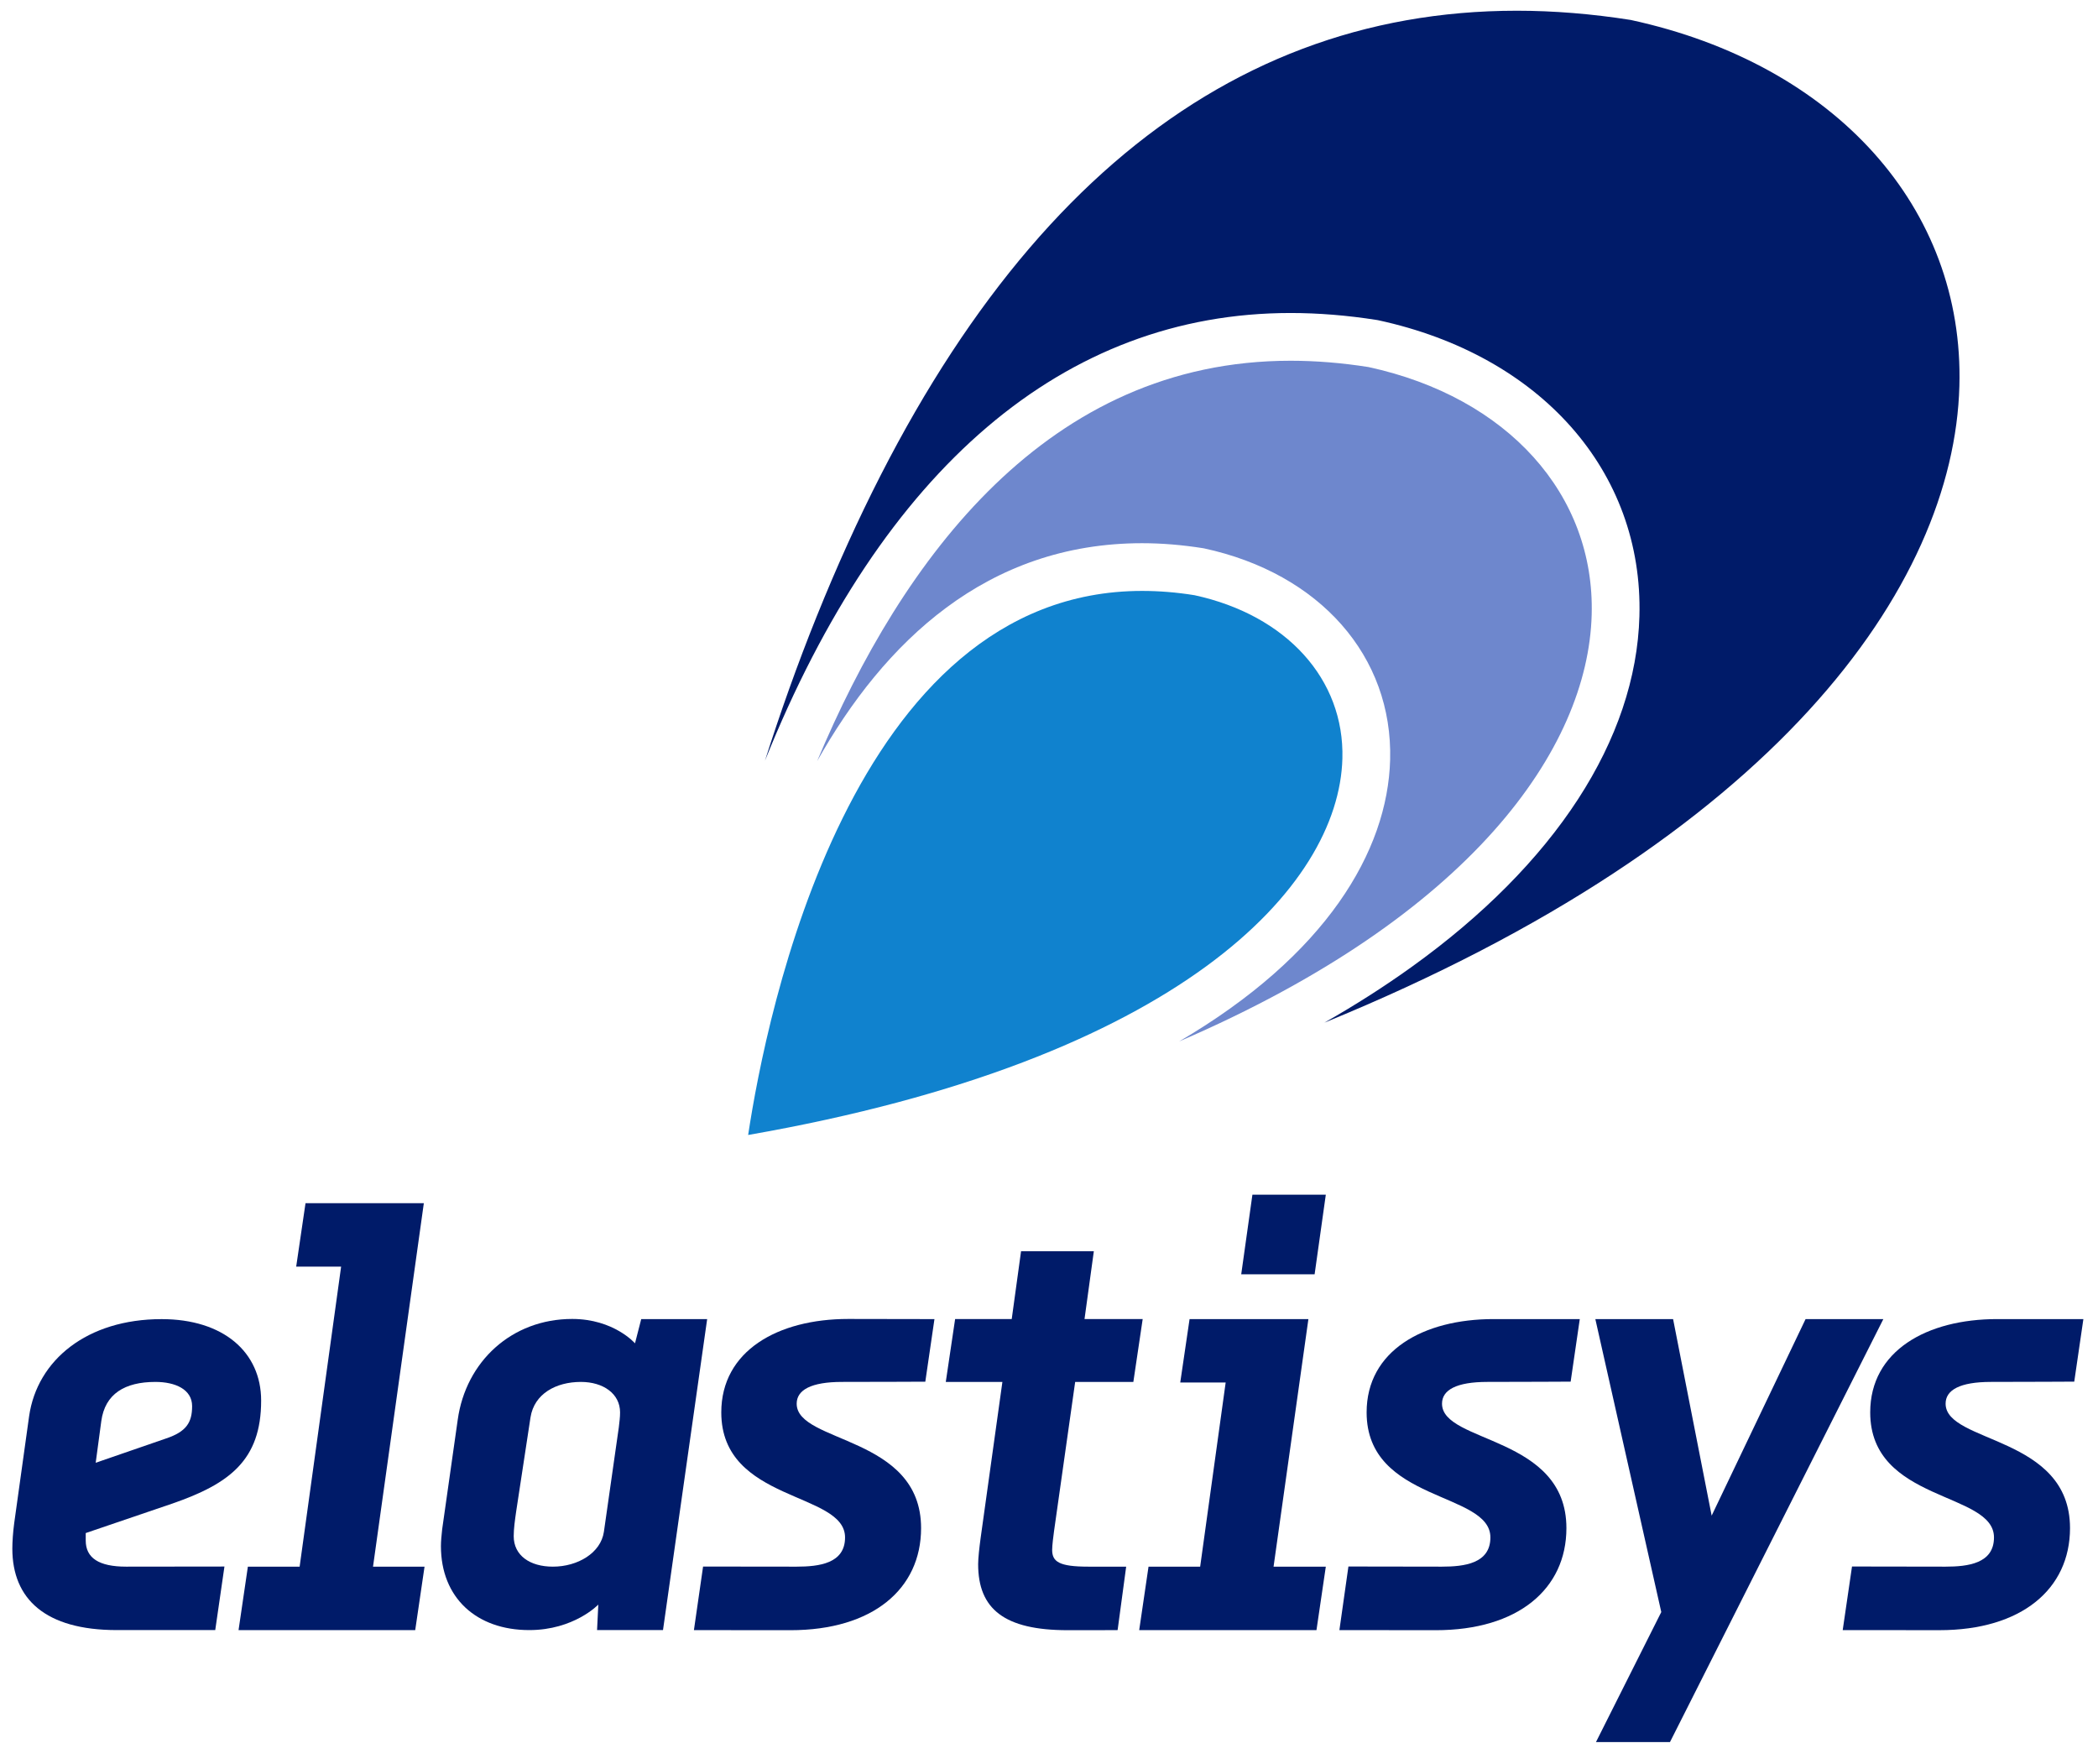
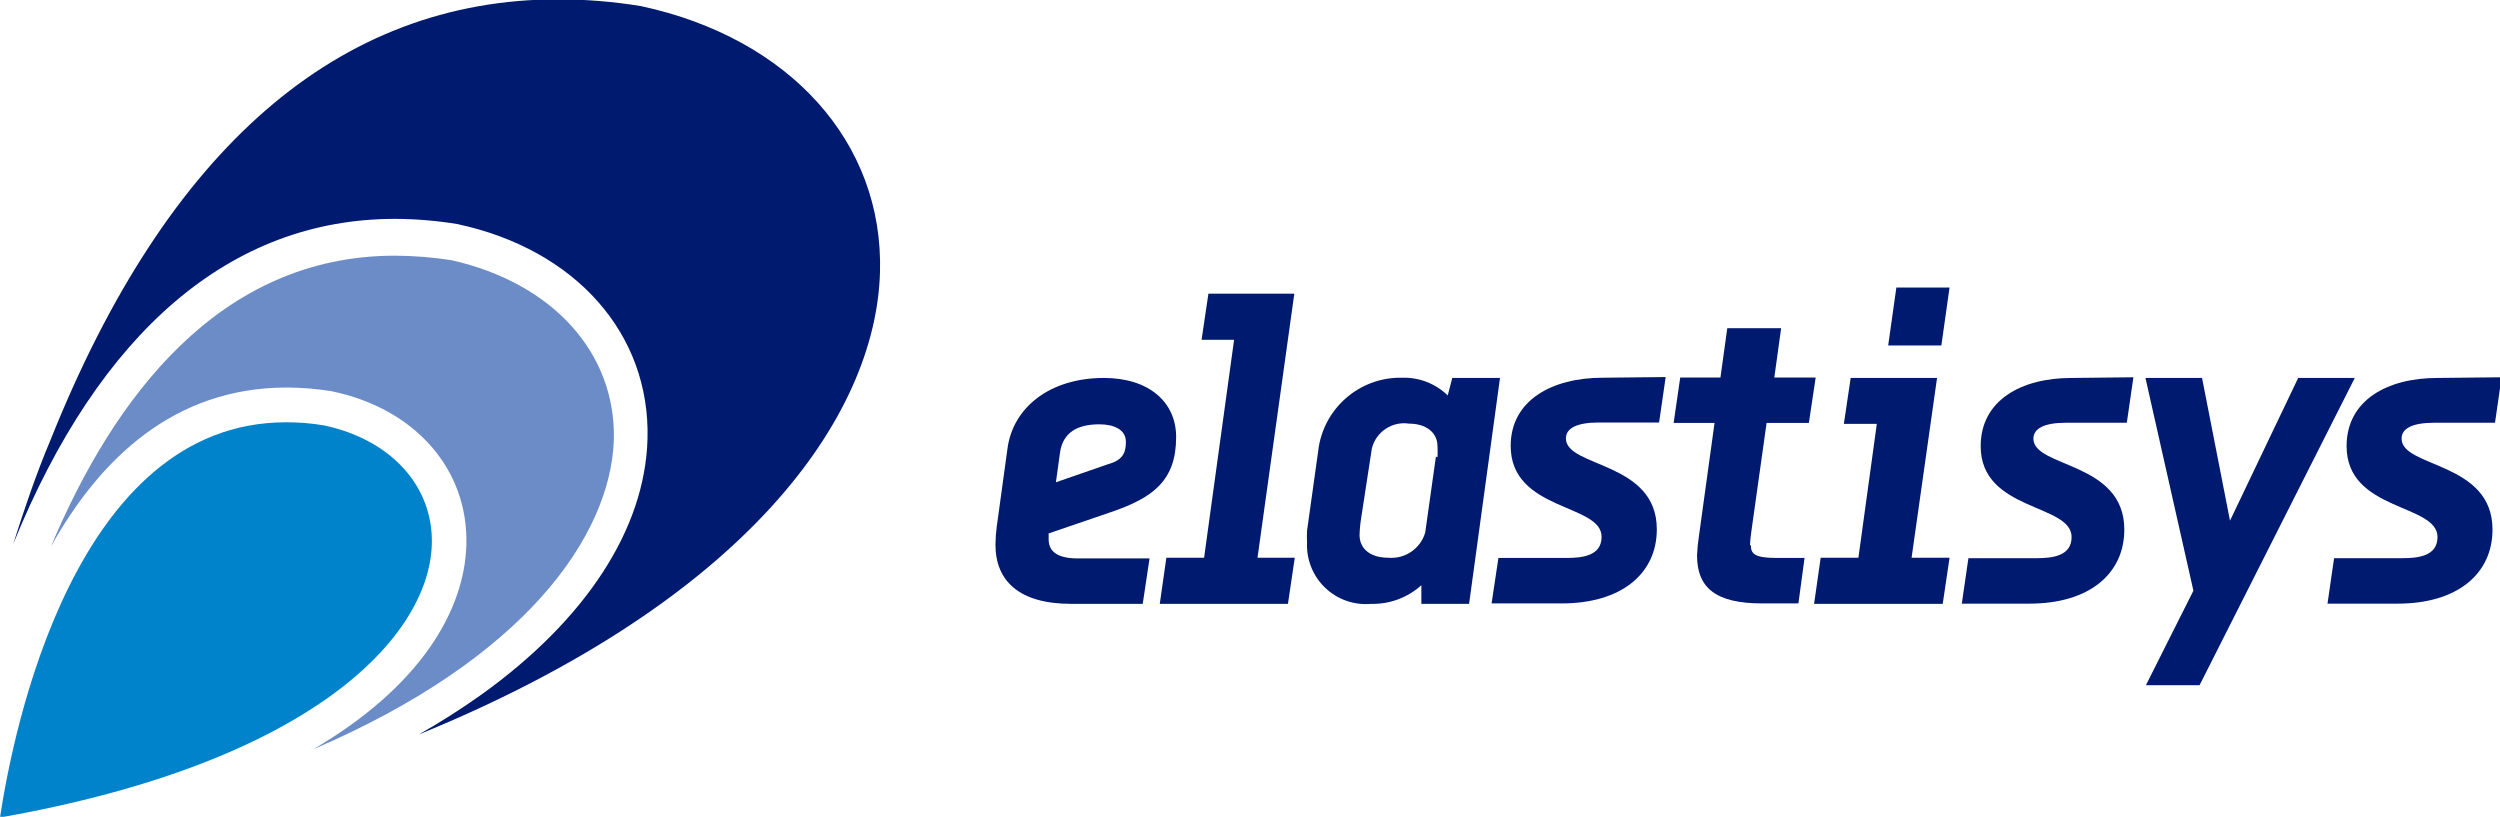
- <svg xmlns="http://www.w3.org/2000/svg" id="svg2" version="1.1" width="244.488" height="205.512" xml:space="preserve">
-   <defs id="defs6">
-     <clipPath clipPathUnits="userSpaceOnUse" id="clipPath16">
-       <path d="m 0,164.41 195.59,0 L 195.59,0 0,0 0,164.41 z" id="path18" />
+ <svg xmlns="http://www.w3.org/2000/svg" viewBox="0 0 110 35.94">
+   <defs>
+     <style>.cls-1{fill:none;}.cls-2{clip-path:url(#clip-path);}.cls-3{clip-path:url(#clip-path-2);}.cls-4{fill:#001a70;}.cls-5{fill:#0083ca;}.cls-6{fill:#6c8cc7;}</style>
+     <clipPath id="clip-path" transform="translate(-5 -12.03)">
+       <rect class="cls-1" width="120" height="60" />
+     </clipPath>
+     <clipPath id="clip-path-2" transform="translate(-5 -12.03)">
+       <rect class="cls-1" x="5" y="12.03" width="110" height="35.94" />
    </clipPath>
  </defs>
-   <g id="g10" transform="matrix(1.25,0,0,-1.25,0,205.5125)">
-     <g id="g12">
-       <g id="g14" clip-path="url(#clipPath16)">
-         <g id="g20" transform="translate(9.4434,31.9258)">
-           <path d="m 0,0 c 0.348,2.551 2.203,3.652 5.045,3.652 1.855,0 3.422,-0.695 3.422,-2.259 0,-1.508 -0.523,-2.379 -2.437,-3.016 L -0.522,-3.885 0,0 z m -1.451,-11.133 0,0.695 8.004,2.725 c 5.392,1.856 8.349,4.061 8.349,9.627 0,4.524 -3.537,7.592 -9.277,7.592 -6.959,0 -11.599,-3.822 -12.353,-9.041 L -8.119,-9.51 c -0.115,-0.869 -0.174,-1.74 -0.174,-2.379 0,-4.695 3.073,-7.595 9.742,-7.595 l 9.174,0 0.858,5.925 c 0,0 -5.508,-0.011 -9.162,-0.011 -2.551,0 -3.77,0.812 -3.77,2.437" style="fill:#001b69;fill-opacity:1;fill-rule:nonzero;stroke:none" id="path22" />
-         </g>
-         <g id="g24" transform="translate(39.5127,52.2402)">
-           <path d="m 0,0 -11.03,0 -0.87,-5.914 4.189,0 -3.868,-27.971 -4.825,0 -0.869,-5.914 16.47,0 0.869,5.914 -4.803,0 L 0,0 z" style="fill:#001b69;fill-opacity:1;fill-rule:nonzero;stroke:none" id="path26" />
-         </g>
-         <g id="g28" transform="translate(123.6016,53.0332)">
-           <path d="m 0,0 -6.843,0 -1.043,-7.422 6.842,0 L 0,0 z" style="fill:#001b69;fill-opacity:1;fill-rule:nonzero;stroke:none" id="path30" />
-         </g>
-         <g id="g32" transform="translate(121.9785,41.4355)">
-           <path d="m 0,0 -11.078,0 -0.87,-5.914 4.235,0 -2.378,-17.166 -4.814,0 -0.869,-5.914 16.527,0 0.87,5.914 -4.871,0 L 0,0 z" style="fill:#001b69;fill-opacity:1;fill-rule:nonzero;stroke:none" id="path34" />
-         </g>
-         <g id="g36" transform="translate(139.248,41.4355)">
-           <path d="m 0,0 -0.002,0 -0.01,0 c -6.552,0 -11.83,-2.957 -11.83,-8.697 0,-8.41 11.539,-7.366 11.539,-11.657 0,-2.435 -2.432,-2.724 -4.519,-2.726 -4.52,0.002 -8.717,0.014 -8.717,0.014 l -0.84,-5.928 c 0,0 4,-0.01 8.986,-0.01 7.656,0 12.177,3.838 12.177,9.52 0,8.64 -11.597,7.886 -11.597,11.599 0,1.274 1.334,2.028 4.231,2.028 3.248,0 7.761,0.025 7.761,0.025 L 8.03,0 0.001,0 0,0 z" style="fill:#001b69;fill-opacity:1;fill-rule:nonzero;stroke:none" id="path38" />
-         </g>
-         <g id="g40" transform="translate(79.085,41.4473)">
-           <path d="m 0,0 -0.002,0 -0.01,0 c -6.552,0 -11.83,-2.971 -11.83,-8.713 0,-8.408 11.539,-7.365 11.539,-11.656 0,-2.434 -2.432,-2.721 -4.519,-2.723 -4.52,0.002 -8.717,0.01 -8.717,0.01 l -0.854,-5.926 c 0,0 4.014,-0.008 9,-0.008 7.656,0 12.178,3.834 12.178,9.518 0,8.641 -11.598,7.887 -11.598,11.598 0,1.275 1.334,2.031 4.231,2.031 3.248,0 7.761,0.021 7.761,0.021 l 0.852,5.834 c 0,0 -3.571,0.012 -8.03,0.014 L 0,0 z" style="fill:#001b69;fill-opacity:1;fill-rule:nonzero;stroke:none" id="path42" />
-         </g>
-         <g id="g44" transform="translate(186.1963,41.4355)">
-           <path d="m 0,0 -0.002,0 -0.01,0 c -6.552,0 -11.83,-2.957 -11.83,-8.697 0,-8.41 11.539,-7.366 11.539,-11.657 0,-2.435 -2.431,-2.724 -4.519,-2.726 -4.52,0.002 -8.717,0.014 -8.717,0.014 l -0.867,-5.928 c 0,0 4.027,-0.008 9.013,-0.008 7.657,0 12.178,3.836 12.178,9.518 0,8.64 -11.598,7.886 -11.598,11.599 0,1.274 1.334,2.028 4.231,2.028 3.248,0 7.762,0.025 7.762,0.025 L 8.031,0 0.002,0 0,0 z" style="fill:#001b69;fill-opacity:1;fill-rule:nonzero;stroke:none" id="path46" />
-         </g>
-         <g id="g48" transform="translate(168.3291,41.4355)">
-           <path d="M 0,0 -8.756,-18.324 -12.352,0 -19.6,0 l 6.147,-27.313 -6.088,-12.119 6.9,0 L 7.25,0 0,0 z" style="fill:#001b69;fill-opacity:1;fill-rule:nonzero;stroke:none" id="path50" />
-         </g>
-         <g id="g52" transform="translate(57.6904,31.3457)">
-           <path d="m 0,0 -1.391,-9.742 c -0.289,-1.971 -2.435,-3.248 -4.755,-3.248 -2.145,0 -3.653,1.045 -3.653,2.842 0,0.697 0.115,1.507 0.232,2.32 l 1.334,8.756 c 0.348,2.203 2.378,3.304 4.697,3.304 2.088,0 3.653,-1.101 3.653,-2.839 C 0.117,0.928 0.059,0.521 0,0 M 2.089,10.09 1.509,7.83 c 0,0 -1.972,2.272 -5.857,2.272 -5.625,0 -9.916,-3.956 -10.671,-9.405 l -1.45,-10.207 c -0.057,-0.521 -0.115,-1.101 -0.115,-1.566 0,-4.813 3.306,-7.828 8.234,-7.828 4.176,0 6.438,2.377 6.438,2.377 l -0.116,-2.377 6.147,0 4.117,28.994 -6.147,0 z" style="fill:#001b69;fill-opacity:1;fill-rule:nonzero;stroke:none" id="path54" />
-         </g>
-         <g id="g56" transform="translate(98.0898,19.9219)">
-           <path d="m 0,0 c 0,0.406 0.116,1.334 0.174,1.74 l 1.971,13.916 5.424,0 0.87,5.858 -5.423,0 0.869,6.322 -6.785,0 -0.87,-6.322 -5.277,0 -0.87,-5.858 5.278,0 -2.03,-14.554 C -6.785,0.232 -6.9,-0.754 -6.9,-1.334 c 0,-4.176 2.434,-6.156 8.349,-6.156 4.408,0 4.653,0.01 4.653,0.01 l 0.798,5.914 -3.537,0 C 0.639,-1.566 0,-1.102 0,0" style="fill:#001b69;fill-opacity:1;fill-rule:nonzero;stroke:none" id="path58" />
-         </g>
-         <g id="g60" transform="translate(69.748,58.5996)">
-           <path d="M 0,0 C 1.689,11.17 9.569,50.721 36.729,50.721 38.3,50.721 39.95,50.59 41.62,50.32 50.189,48.46 55.6,42.48 55.399,35.09 55.08,23.179 40.31,7.039 0,0" style="fill:#1082ce;fill-opacity:1;fill-rule:nonzero;stroke:none" id="path62" />
-         </g>
-         <g id="g64" transform="translate(109.9277,67.3203)">
-           <path d="m 0,0 c 13.71,8.029 19.44,17.75 19.67,26.25 0.26,9.649 -6.55,17.389 -17.36,19.719 l -0.12,0.02 c -1.91,0.3 -3.81,0.46 -5.64,0.46 -14.51,0 -24.06,-9.24 -30.3,-20.32 7.97,18.98 21.53,37.33 44.14,37.33 2.35,0 4.8,-0.199 7.27,-0.59 C 30.61,60.06 38.771,51 38.46,39.77 38.12,27.299 27.21,11.709 0,0" style="fill:#6e87cd;fill-opacity:1;fill-rule:nonzero;stroke:none" id="path66" />
-         </g>
-         <g id="g68" transform="translate(182.668,128.4199)">
-           <path d="m 0,0 c -0.51,-18.7 -17.23,-42.2 -59.2,-59.35 2.88,1.639 5.58,3.36 8.099,5.17 13.401,9.61 20.96,21.23 21.271,32.73 0.37,13.489 -9.2,24.319 -24.37,27.59 l -0.12,0.02 c -2.73,0.43 -5.43,0.65 -8.031,0.65 -21.069,0 -38.019,-14.43 -49,-41.73 1.401,4.4 3,8.92 4.811,13.42 15.08,37.48 37.04,56.49 65.28,56.49 3.44,0 7.01,-0.291 10.619,-0.86 C -11.57,30 0.46,16.609 0,0" style="fill:#001b69;fill-opacity:1;fill-rule:nonzero;stroke:none" id="path70" />
+   <g id="Layer_2" data-name="Layer 2">
+     <g id="Layer_1-2" data-name="Layer 1">
+       <g id="Logo_Color_Horizontal" data-name="Logo Color Horizontal">
+         <g class="cls-2">
+           <g class="cls-3">
+             <path class="cls-4" d="M51.14,35.73V35.5l2.75-.94c1.85-.63,2.86-1.39,2.86-3.3,0-1.55-1.21-2.6-3.18-2.6-2.39,0-4,1.31-4.24,3.1l-.47,3.42a6.57,6.57,0,0,0-.06.81c0,1.61,1.05,2.61,3.34,2.61h3.14l.3-2H52.43c-.87,0-1.29-.28-1.29-.84m.5-3.81c.12-.88.75-1.25,1.73-1.25.64,0,1.17.23,1.17.77s-.18.82-.83,1l-2.25.78Z" transform="translate(-5 -12.03)" />
+             <polygon class="cls-4" points="56.95 12.92 53.17 12.92 52.87 14.95 54.3 14.95 52.98 24.54 51.32 24.54 51.03 26.57 56.67 26.57 56.97 24.54 55.33 24.54 56.95 12.92" />
+             <polygon class="cls-4" points="85.78 12.65 83.44 12.65 83.08 15.2 85.42 15.2 85.78 12.65" />
+             <polygon class="cls-4" points="85.23 16.63 81.43 16.63 81.13 18.65 82.58 18.65 81.77 24.54 80.11 24.54 79.82 26.57 85.48 26.57 85.78 24.54 84.11 24.54 85.23 16.63" />
+             <path class="cls-4" d="M96.15,28.66h0c-2.24,0-4,1-4,3,0,2.88,4,2.52,4,4,0,.83-.83.93-1.54.93h-3l-.29,2H94.3c2.62,0,4.17-1.31,4.17-3.26,0-3-4-2.71-4-4,0-.44.46-.7,1.45-.7h2.66l.29-2Z" transform="translate(-5 -12.03)" />
+             <path class="cls-4" d="M75.52,28.65h0c-2.24,0-4.05,1-4.05,3,0,2.88,4,2.53,4,4,0,.83-.83.93-1.54.93h-3l-.3,2h3.09c2.62,0,4.18-1.31,4.18-3.26,0-3-4-2.71-4-4,0-.44.46-.7,1.45-.7H78l.29-2Z" transform="translate(-5 -12.03)" />
+             <path class="cls-4" d="M112.25,28.66h0c-2.24,0-4,1-4,3,0,2.88,4,2.52,4,4,0,.83-.83.93-1.55.93h-3l-.29,2h3.09c2.62,0,4.17-1.31,4.17-3.26,0-3-4-2.71-4-4,0-.44.45-.7,1.45-.7h2.66l.29-2Z" transform="translate(-5 -12.03)" />
+             <polygon class="cls-4" points="101.12 16.63 98.12 22.91 96.89 16.63 94.4 16.63 96.51 25.99 94.42 30.15 96.78 30.15 103.61 16.63 101.12 16.63" />
+             <path class="cls-4" d="M68.9,28.66l-.2.77a2.75,2.75,0,0,0-2-.78A3.64,3.64,0,0,0,63,31.88l-.49,3.5a5.11,5.11,0,0,0,0,.53,2.59,2.59,0,0,0,2.82,2.69,3.18,3.18,0,0,0,2.21-.82l0,.82h2.1L71,28.66Zm-.72,3.46-.47,3.34a1.55,1.55,0,0,1-1.63,1.11c-.74,0-1.26-.36-1.26-1a6,6,0,0,1,.08-.8l.46-3A1.46,1.46,0,0,1,67,30.67c.72,0,1.25.37,1.25,1a4.23,4.23,0,0,1,0,.48" transform="translate(-5 -12.03)" />
+             <path class="cls-4" d="M82,36a5.9,5.9,0,0,1,.06-.59l.67-4.77h1.86l.3-2H83.07l.3-2.17H81l-.3,2.17H78.93l-.29,2h1.8l-.69,5a7.39,7.39,0,0,0-.08.83c0,1.43.83,2.11,2.86,2.11h1.6l.27-2H83.19c-.94,0-1.15-.16-1.15-.54" transform="translate(-5 -12.03)" />
+             <path class="cls-5" d="M5,48c.58-3.83,3.28-17.39,12.59-17.39a9.77,9.77,0,0,1,1.68.14c2.94.63,4.8,2.68,4.73,5.22C23.89,40,18.82,45.56,5,48" transform="translate(-5 -12.03)" />
+             <path class="cls-6" d="M18.78,45c4.7-2.75,6.66-6.09,6.74-9,.09-3.31-2.24-6-5.95-6.76h0a13,13,0,0,0-1.94-.16c-5,0-8.25,3.17-10.39,7,2.74-6.51,7.39-12.8,15.14-12.8a16.38,16.38,0,0,1,2.49.2c4.44,1,7.24,4.07,7.14,7.92C31.85,35.62,28.11,41,18.78,45" transform="translate(-5 -12.03)" />
+             <path class="cls-4" d="M43.72,24c-.18,6.41-5.91,14.47-20.3,20.35a31.48,31.48,0,0,0,2.78-1.77c4.59-3.3,7.18-7.28,7.29-11.23.13-4.62-3.15-8.34-8.36-9.46h0a17.39,17.39,0,0,0-2.75-.23c-7.22,0-13,4.95-16.8,14.31.48-1.51,1-3.06,1.65-4.6C12.36,18.55,19.89,12,29.57,12a22.81,22.81,0,0,1,3.64.3c6.54,1.41,10.67,6,10.51,11.7" transform="translate(-5 -12.03)" />
+           </g>
        </g>
      </g>
    </g>
  </g>
</svg>
